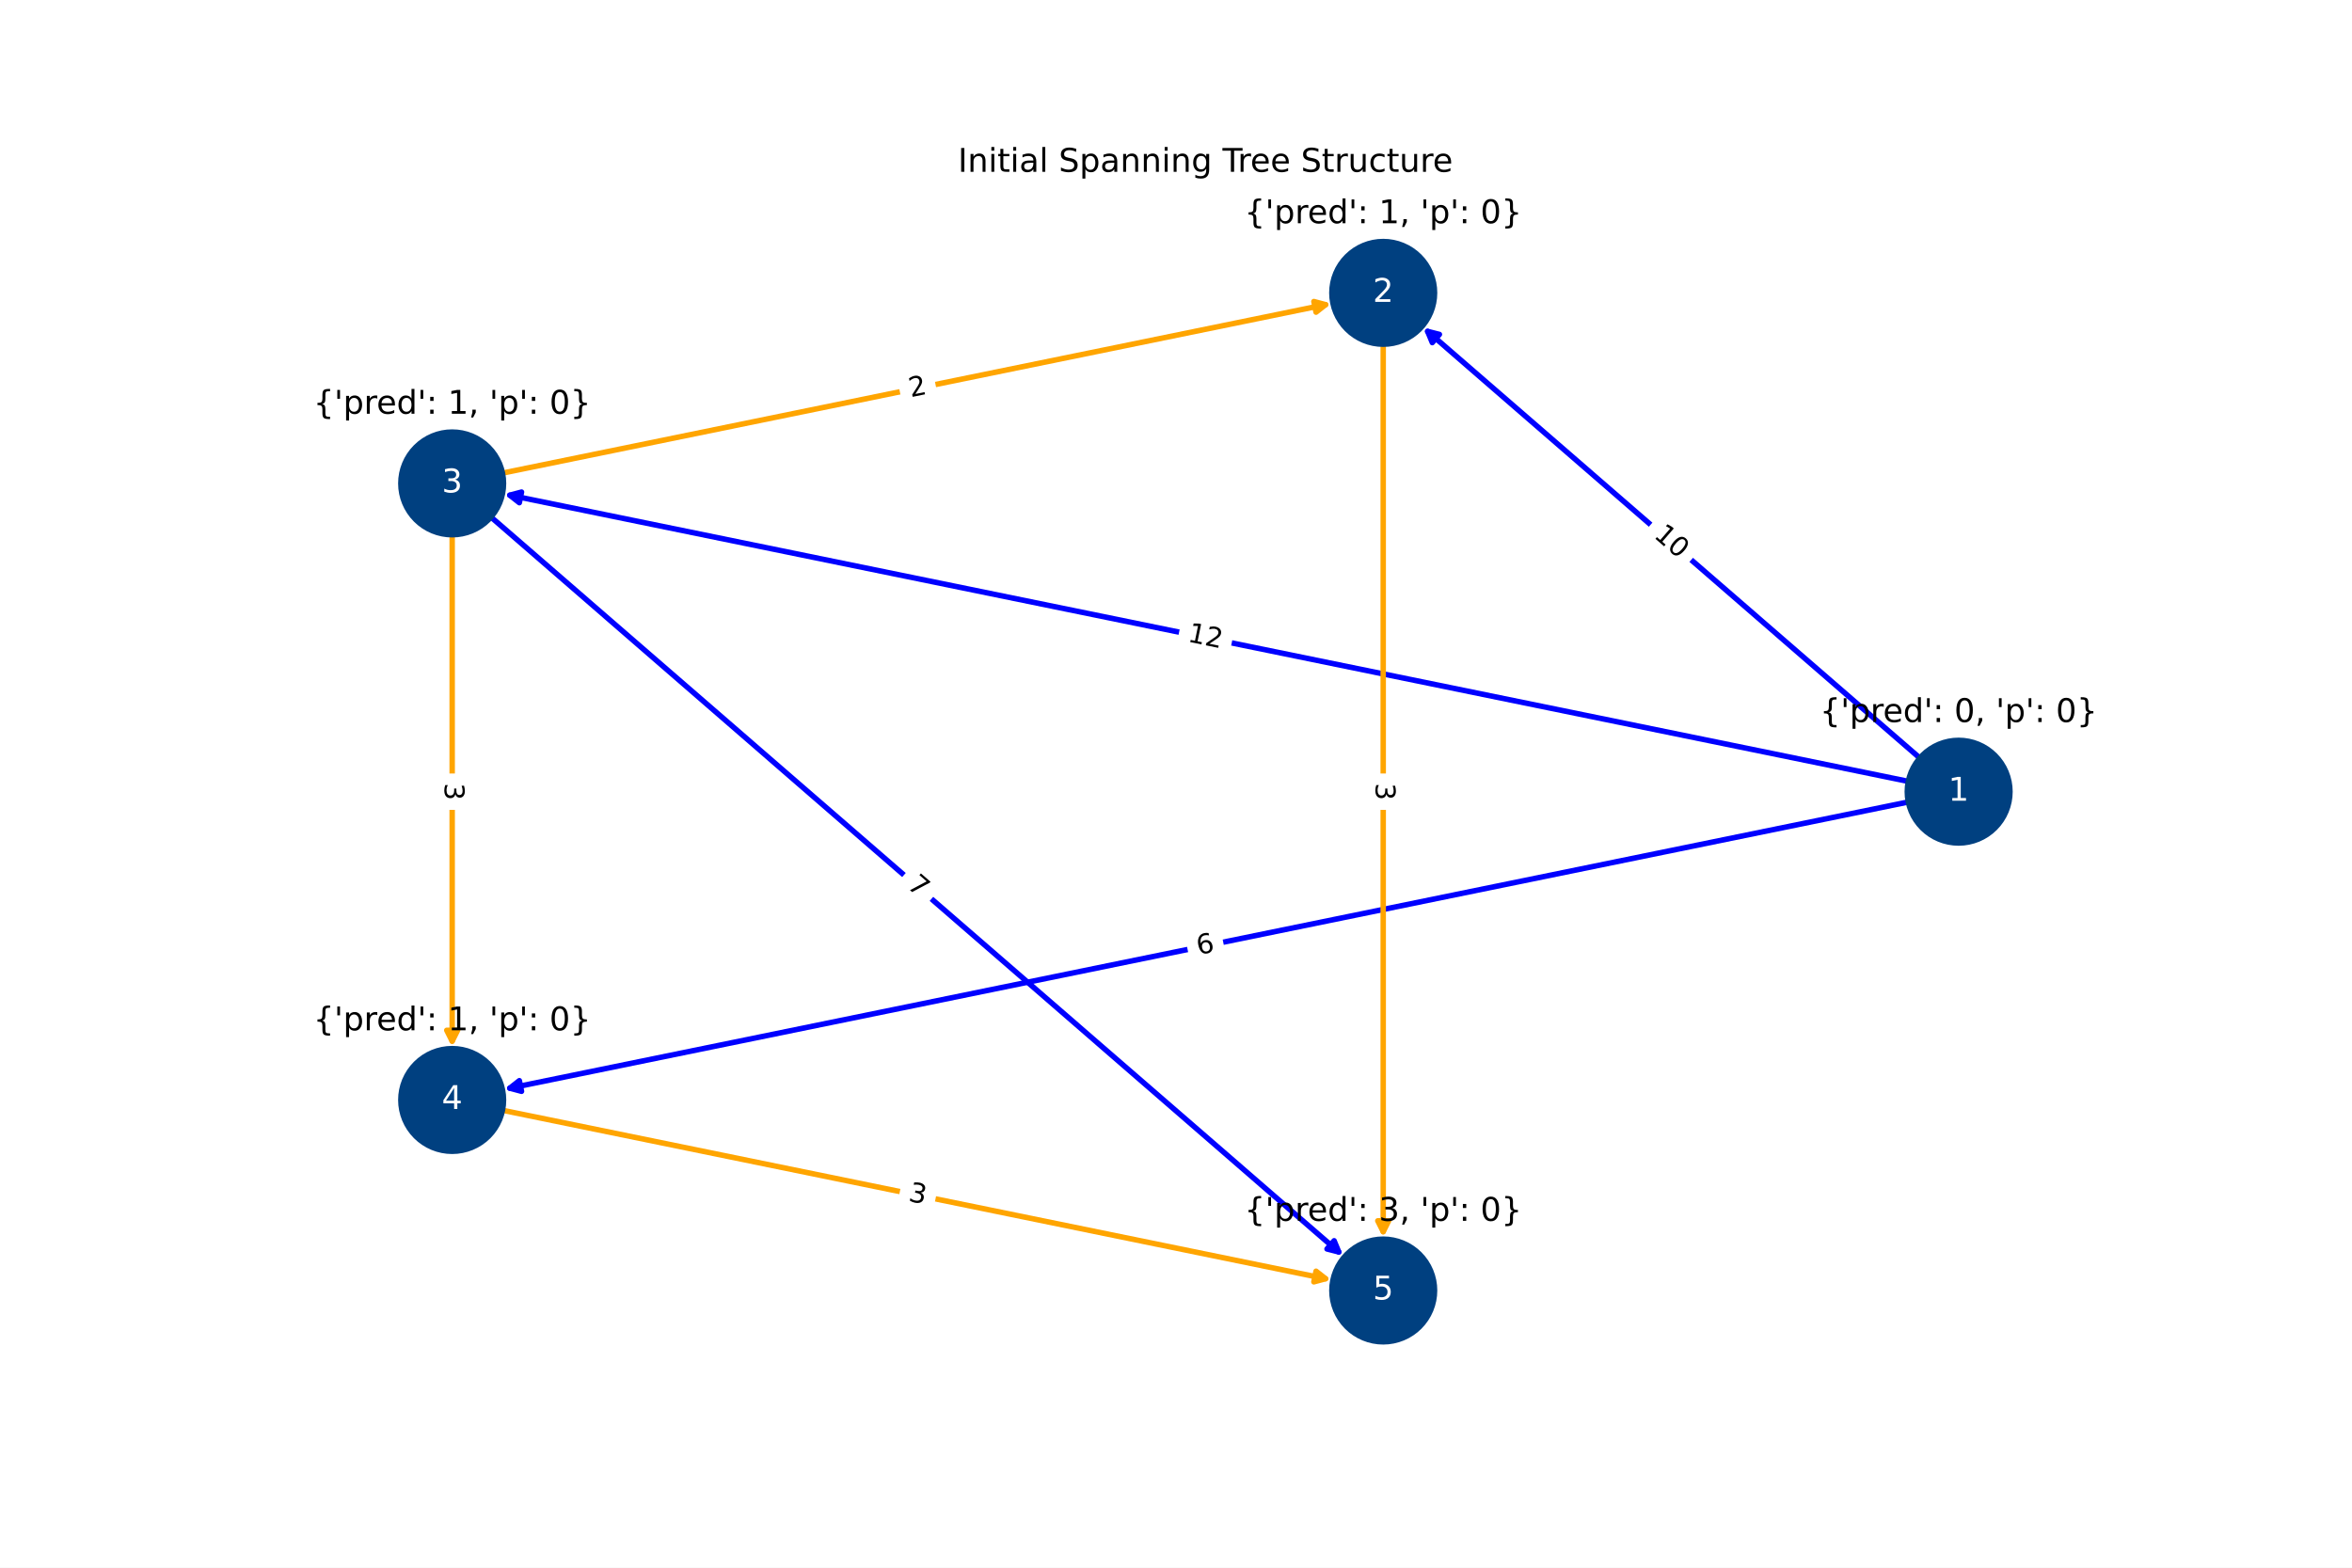
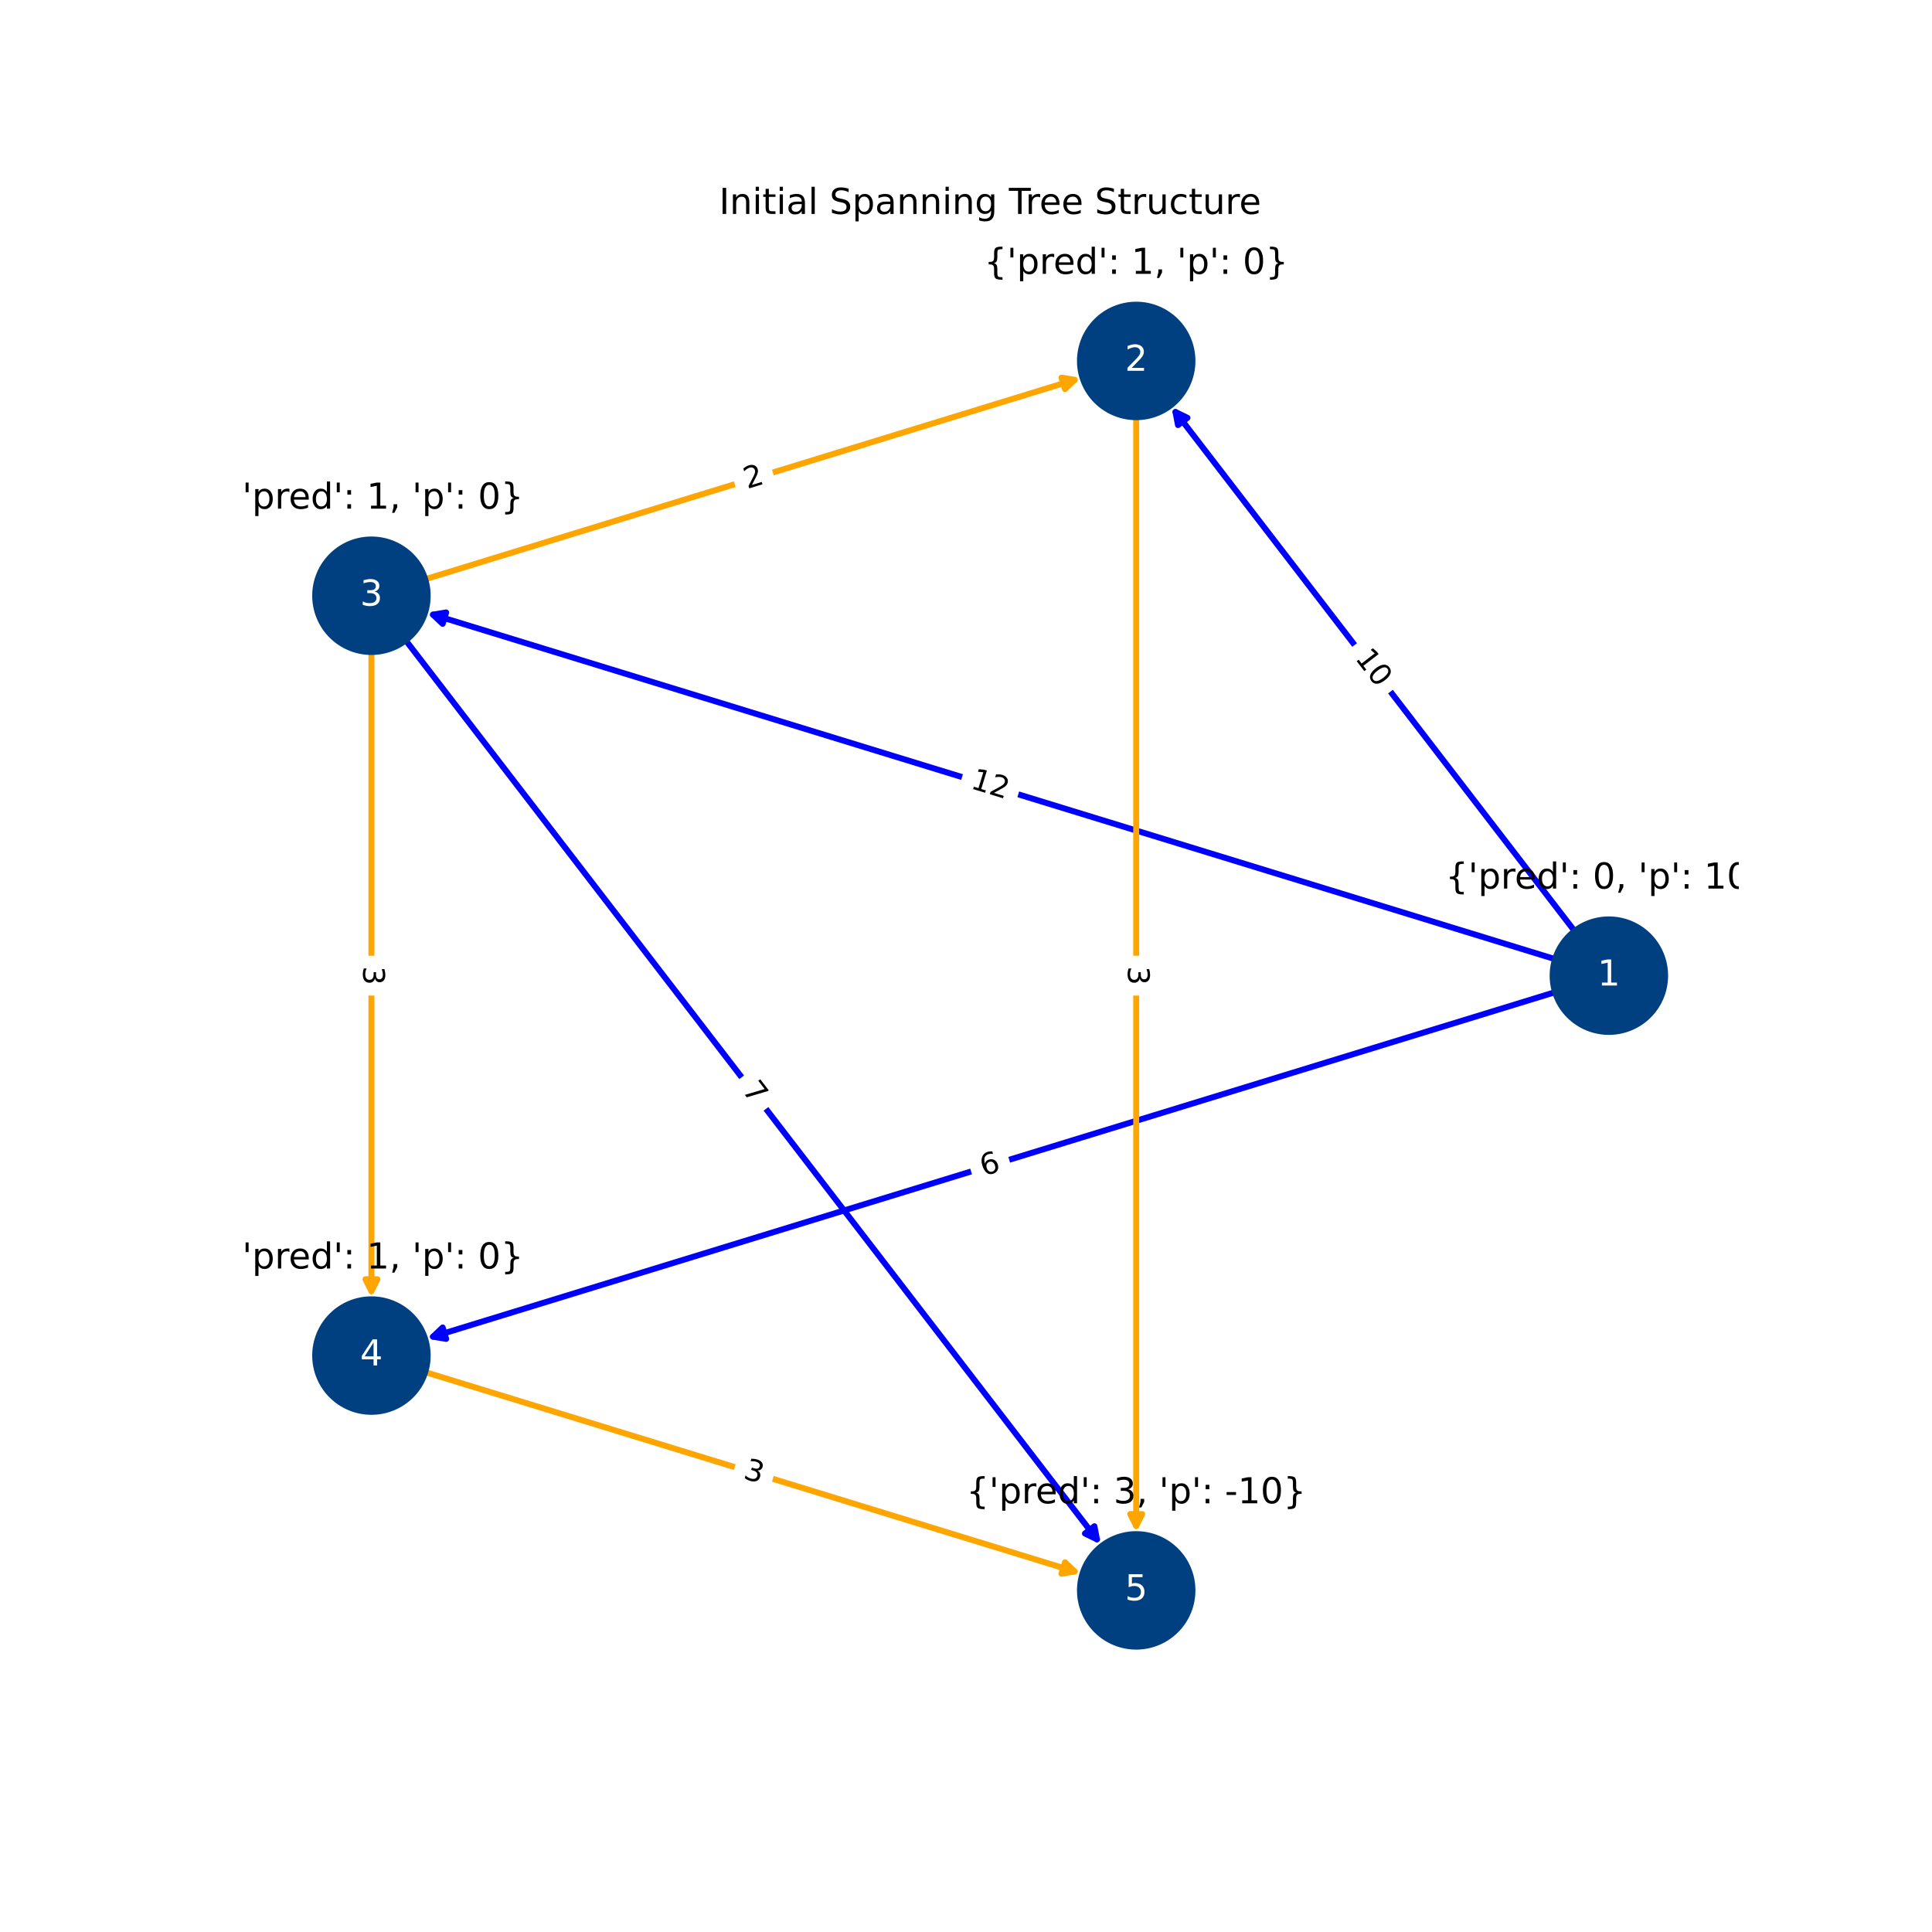
- <svg xmlns="http://www.w3.org/2000/svg" xmlns:xlink="http://www.w3.org/1999/xlink" width="864pt" height="576pt" viewBox="0 0 864 576" version="1.1">
+ <svg xmlns="http://www.w3.org/2000/svg" xmlns:xlink="http://www.w3.org/1999/xlink" width="648pt" height="648pt" viewBox="0 0 648 648" version="1.1">
  <defs>
    <style type="text/css">*{stroke-linejoin: round; stroke-linecap: butt}</style>
  </defs>
  <g id="figure_1">
    <g id="patch_1">
-       <path d="M 0 576  L 864 576  L 864 0  L 0 0  z " style="fill: #ffffff" />
+       <path d="M 0 648  L 648 648  L 648 0  L 0 0  z " style="fill: #ffffff" />
    </g>
    <g id="axes_1">
      <g id="patch_2">
-         <path d="M 704.861 278.192  Q 613.804 199.242 524.437 121.756  " clip-path="url(#p2f5da6d6e3)" style="fill: none; stroke: #0000ff; stroke-width: 2; stroke-linecap: round" />
-         <path d="M 526.149 125.888  L 524.437 121.756  L 528.769 122.865  z " clip-path="url(#p2f5da6d6e3)" style="fill: #0000ff; stroke: #0000ff; stroke-width: 2; stroke-linecap: round" />
+         <path d="M 527.818 311.89  Q 460.357 224.151 394.258 138.185  " clip-path="url(#pf2e2e668af)" style="fill: none; stroke: #0000ff; stroke-width: 2; stroke-linecap: round" />
+         <path d="M 395.11 142.575  L 394.258 138.185  L 398.281 140.137  z " clip-path="url(#pf2e2e668af)" style="fill: #0000ff; stroke: #0000ff; stroke-width: 2; stroke-linecap: round" />
      </g>
      <g id="patch_3">
-         <path d="M 700.525 286.997  Q 442.801 234.246 187.268 181.943  " clip-path="url(#p2f5da6d6e3)" style="fill: none; stroke: #0000ff; stroke-width: 2; stroke-linecap: round" />
-         <path d="M 190.786 184.704  L 187.268 181.943  L 191.588 180.785  z " clip-path="url(#p2f5da6d6e3)" style="fill: #0000ff; stroke: #0000ff; stroke-width: 2; stroke-linecap: round" />
+         <path d="M 521.106 321.556  Q 332.098 263.526 145.228 206.152  " clip-path="url(#pf2e2e668af)" style="fill: none; stroke: #0000ff; stroke-width: 2; stroke-linecap: round" />
+         <path d="M 148.465 209.238  L 145.228 206.152  L 149.639 205.414  z " clip-path="url(#pf2e2e668af)" style="fill: #0000ff; stroke: #0000ff; stroke-width: 2; stroke-linecap: round" />
      </g>
      <g id="patch_4">
-         <path d="M 700.525 294.763  Q 442.801 347.514 187.268 399.817  " clip-path="url(#p2f5da6d6e3)" style="fill: none; stroke: #0000ff; stroke-width: 2; stroke-linecap: round" />
-         <path d="M 191.588 400.975  L 187.268 399.817  L 190.786 397.056  z " clip-path="url(#p2f5da6d6e3)" style="fill: #0000ff; stroke: #0000ff; stroke-width: 2; stroke-linecap: round" />
+         <path d="M 521.106 332.924  Q 332.098 390.954 145.228 448.328  " clip-path="url(#pf2e2e668af)" style="fill: none; stroke: #0000ff; stroke-width: 2; stroke-linecap: round" />
+         <path d="M 149.639 449.066  L 145.228 448.328  L 148.465 445.242  z " clip-path="url(#pf2e2e668af)" style="fill: #0000ff; stroke: #0000ff; stroke-width: 2; stroke-linecap: round" />
      </g>
      <g id="patch_5">
-         <path d="M 508.119 126.973  Q 508.119 290.88 508.119 452.552  " clip-path="url(#p2f5da6d6e3)" style="fill: none; stroke: #ffa500; stroke-width: 2; stroke-linecap: round" />
-         <path d="M 510.119 448.552  L 508.119 452.552  L 506.119 448.552  z " clip-path="url(#p2f5da6d6e3)" style="fill: #ffa500; stroke: #ffa500; stroke-width: 2; stroke-linecap: round" />
+         <path d="M 381.089 140.422  Q 381.089 327.239 381.089 511.819  " clip-path="url(#pf2e2e668af)" style="fill: none; stroke: #ffa500; stroke-width: 2; stroke-linecap: round" />
+         <path d="M 383.089 507.819  L 381.089 511.819  L 379.089 507.819  z " clip-path="url(#pf2e2e668af)" style="fill: #ffa500; stroke: #ffa500; stroke-width: 2; stroke-linecap: round" />
      </g>
      <g id="patch_6">
-         <path d="M 185.078 173.728  Q 337.113 142.609 486.958 111.938  " clip-path="url(#p2f5da6d6e3)" style="fill: none; stroke: #ffa500; stroke-width: 2; stroke-linecap: round" />
-         <path d="M 482.638 110.781  L 486.958 111.938  L 483.44 114.7  z " clip-path="url(#p2f5da6d6e3)" style="fill: #ffa500; stroke: #ffa500; stroke-width: 2; stroke-linecap: round" />
+         <path d="M 143.089 194.13  Q 252.834 160.436 360.441 127.398  " clip-path="url(#pf2e2e668af)" style="fill: none; stroke: #ffa500; stroke-width: 2; stroke-linecap: round" />
+         <path d="M 356.03 126.66  L 360.441 127.398  L 357.204 130.483  z " clip-path="url(#pf2e2e668af)" style="fill: #ffa500; stroke: #ffa500; stroke-width: 2; stroke-linecap: round" />
      </g>
      <g id="patch_7">
-         <path d="M 180.736 190.297  Q 337.113 325.883 491.8 460.004  " clip-path="url(#p2f5da6d6e3)" style="fill: none; stroke: #0000ff; stroke-width: 2; stroke-linecap: round" />
-         <path d="M 490.088 455.872  L 491.8 460.004  L 487.468 458.894  z " clip-path="url(#p2f5da6d6e3)" style="fill: #0000ff; stroke: #0000ff; stroke-width: 2; stroke-linecap: round" />
+         <path d="M 136.382 215.163  Q 252.833 366.616 367.921 516.296  " clip-path="url(#pf2e2e668af)" style="fill: none; stroke: #0000ff; stroke-width: 2; stroke-linecap: round" />
+         <path d="M 367.069 511.906  L 367.921 516.296  L 363.898 514.344  z " clip-path="url(#pf2e2e668af)" style="fill: #0000ff; stroke: #0000ff; stroke-width: 2; stroke-linecap: round" />
      </g>
      <g id="patch_8">
-         <path d="M 166.106 196.979  Q 166.106 290.883 166.106 382.551  " clip-path="url(#p2f5da6d6e3)" style="fill: none; stroke: #ffa500; stroke-width: 2; stroke-linecap: round" />
-         <path d="M 168.106 378.551  L 166.106 382.551  L 164.106 378.551  z " clip-path="url(#p2f5da6d6e3)" style="fill: #ffa500; stroke: #ffa500; stroke-width: 2; stroke-linecap: round" />
+         <path d="M 124.579 219.175  Q 124.579 327.239 124.579 433.067  " clip-path="url(#pf2e2e668af)" style="fill: none; stroke: #ffa500; stroke-width: 2; stroke-linecap: round" />
+         <path d="M 126.579 429.067  L 124.579 433.067  L 122.579 429.067  z " clip-path="url(#pf2e2e668af)" style="fill: #ffa500; stroke: #ffa500; stroke-width: 2; stroke-linecap: round" />
      </g>
      <g id="patch_9">
-         <path d="M 185.078 408.032  Q 337.114 439.151 486.958 469.822  " clip-path="url(#p2f5da6d6e3)" style="fill: none; stroke: #ffa500; stroke-width: 2; stroke-linecap: round" />
-         <path d="M 483.44 467.06  L 486.958 469.822  L 482.638 470.979  z " clip-path="url(#p2f5da6d6e3)" style="fill: #ffa500; stroke: #ffa500; stroke-width: 2; stroke-linecap: round" />
+         <path d="M 143.089 460.35  Q 252.834 494.044 360.441 527.082  " clip-path="url(#pf2e2e668af)" style="fill: none; stroke: #ffa500; stroke-width: 2; stroke-linecap: round" />
+         <path d="M 357.204 523.997  L 360.441 527.082  L 356.03 527.82  z " clip-path="url(#pf2e2e668af)" style="fill: #ffa500; stroke: #ffa500; stroke-width: 2; stroke-linecap: round" />
      </g>
      <g id="text_1">
        <g id="patch_10">
-           <path d="M 603.864 200.998  L 613.478 209.334  Q 615.745 211.3 617.71 209.033  L 624.05 201.721  Q 626.016 199.454 623.749 197.489  L 614.135 189.153  Q 611.868 187.188 609.903 189.454  L 603.563 196.766  Q 601.597 199.033 603.864 200.998  z " clip-path="url(#p2f5da6d6e3)" style="fill: #ffffff; stroke: #ffffff; stroke-linejoin: miter" />
-         </g>
-         <g clip-path="url(#p2f5da6d6e3)">
-           <g transform="translate(607.1916 197.1604) rotate(-319.0731) scale(0.1 -0.1)">
+           <path d="M 450.262 223.883  L 458.019 233.971  Q 459.847 236.349 462.225 234.521  L 469.898 228.622  Q 472.276 226.793 470.447 224.415  L 462.691 214.327  Q 460.862 211.949 458.484 213.777  L 450.812 219.677  Q 448.434 221.505 450.262 223.883  z " clip-path="url(#pf2e2e668af)" style="fill: #ffffff; stroke: #ffffff; stroke-linejoin: miter" />
+         </g>
+         <g clip-path="url(#pf2e2e668af)">
+           <g transform="translate(454.2891 220.7872) rotate(-307.5564) scale(0.1 -0.1)">
            <defs>
              <path id="DejaVuSans-31" d="M 794 531  L 1825 531  L 1825 4091  L 703 3866  L 703 4441  L 1819 4666  L 2450 4666  L 2450 531  L 3481 531  L 3481 0  L 794 0  L 794 531  z " transform="scale(0.015625)" />
              <path id="DejaVuSans-30" d="M 2034 4250  Q 1547 4250 1301 3770  Q 1056 3291 1056 2328  Q 1056 1369 1301 889  Q 1547 409 2034 409  Q 2525 409 2770 889  Q 3016 1369 3016 2328  Q 3016 3291 2770 3770  Q 2525 4250 2034 4250  z M 2034 4750  Q 2819 4750 3233 4129  Q 3647 3509 3647 2328  Q 3647 1150 3233 529  Q 2819 -91 2034 -91  Q 1250 -91 836 529  Q 422 1150 422 2328  Q 422 3509 836 4129  Q 1250 4750 2034 4750  z " transform="scale(0.015625)" />
            </defs>
            <use xlink:href="#DejaVuSans-31" />
            <use xlink:href="#DejaVuSans-30" x="63.623" />
          </g>
        </g>
      </g>
      <g id="text_2">
        <g id="patch_11">
-           <path d="M 434.995 240.65  L 447.461 243.201  Q 450.4 243.803 451.002 240.864  L 452.943 231.382  Q 453.544 228.443 450.605 227.842  L 438.139 225.29  Q 435.2 224.688 434.598 227.627  L 432.657 237.109  Q 432.056 240.048 434.995 240.65  z " clip-path="url(#p2f5da6d6e3)" style="fill: #ffffff; stroke: #ffffff; stroke-linejoin: miter" />
-         </g>
-         <g clip-path="url(#p2f5da6d6e3)">
-           <g transform="translate(436.0134 235.6731) rotate(-348.4323) scale(0.1 -0.1)">
+           <path d="M 323.717 269.153  L 335.882 272.888  Q 338.749 273.768 339.63 270.9  L 342.47 261.648  Q 343.351 258.78 340.483 257.9  L 328.318 254.165  Q 325.451 253.285 324.57 256.152  L 321.73 265.404  Q 320.849 268.272 323.717 269.153  z " clip-path="url(#pf2e2e668af)" style="fill: #ffffff; stroke: #ffffff; stroke-linejoin: miter" />
+         </g>
+         <g clip-path="url(#pf2e2e668af)">
+           <g transform="translate(325.2078 264.2968) rotate(-342.9323) scale(0.1 -0.1)">
            <defs>
              <path id="DejaVuSans-32" d="M 1228 531  L 3431 531  L 3431 0  L 469 0  L 469 531  Q 828 903 1448 1529  Q 2069 2156 2228 2338  Q 2531 2678 2651 2914  Q 2772 3150 2772 3378  Q 2772 3750 2511 3984  Q 2250 4219 1831 4219  Q 1534 4219 1204 4116  Q 875 4013 500 3803  L 500 4441  Q 881 4594 1212 4672  Q 1544 4750 1819 4750  Q 2544 4750 2975 4387  Q 3406 4025 3406 3419  Q 3406 3131 3298 2873  Q 3191 2616 2906 2266  Q 2828 2175 2409 1742  Q 1991 1309 1228 531  z " transform="scale(0.015625)" />
            </defs>
            <use xlink:href="#DejaVuSans-31" />
            <use xlink:href="#DejaVuSans-32" x="63.623" />
          </g>
        </g>
      </g>
      <g id="text_3">
        <g id="patch_12">
-           <path d="M 441.255 355.832  L 447.489 354.556  Q 450.428 353.955 449.826 351.016  L 447.885 341.534  Q 447.284 338.595 444.345 339.197  L 438.111 340.472  Q 435.172 341.074 435.774 344.013  L 437.715 353.495  Q 438.316 356.434 441.255 355.832  z " clip-path="url(#p2f5da6d6e3)" style="fill: #ffffff; stroke: #ffffff; stroke-linejoin: miter" />
-         </g>
-         <g clip-path="url(#p2f5da6d6e3)">
-           <g transform="translate(440.2367 350.8556) rotate(-11.56765) scale(0.1 -0.1)">
+           <path d="M 331.36 399.381  L 337.442 397.514  Q 340.31 396.633 339.429 393.765  L 336.589 384.514  Q 335.708 381.646 332.84 382.526  L 326.758 384.394  Q 323.89 385.274 324.771 388.142  L 327.611 397.394  Q 328.492 400.262 331.36 399.381  z " clip-path="url(#pf2e2e668af)" style="fill: #ffffff; stroke: #ffffff; stroke-linejoin: miter" />
+         </g>
+         <g clip-path="url(#pf2e2e668af)">
+           <g transform="translate(329.8687 394.5252) rotate(-17.06771) scale(0.1 -0.1)">
            <defs>
              <path id="DejaVuSans-36" d="M 2113 2584  Q 1688 2584 1439 2293  Q 1191 2003 1191 1497  Q 1191 994 1439 701  Q 1688 409 2113 409  Q 2538 409 2786 701  Q 3034 994 3034 1497  Q 3034 2003 2786 2293  Q 2538 2584 2113 2584  z M 3366 4563  L 3366 3988  Q 3128 4100 2886 4159  Q 2644 4219 2406 4219  Q 1781 4219 1451 3797  Q 1122 3375 1075 2522  Q 1259 2794 1537 2939  Q 1816 3084 2150 3084  Q 2853 3084 3261 2657  Q 3669 2231 3669 1497  Q 3669 778 3244 343  Q 2819 -91 2113 -91  Q 1303 -91 875 529  Q 447 1150 447 2328  Q 447 3434 972 4092  Q 1497 4750 2381 4750  Q 2619 4750 2861 4703  Q 3103 4656 3366 4563  z " transform="scale(0.015625)" />
            </defs>
            <use xlink:href="#DejaVuSans-36" />
          </g>
        </g>
      </g>
      <g id="text_4">
        <g id="patch_13">
-           <path d="M 500.28 287.699  L 500.28 294.061  Q 500.28 297.061 503.28 297.061  L 512.958 297.061  Q 515.958 297.061 515.958 294.061  L 515.958 287.699  Q 515.958 284.699 512.958 284.699  L 503.28 284.699  Q 500.28 284.699 500.28 287.699  z " clip-path="url(#p2f5da6d6e3)" style="fill: #ffffff; stroke: #ffffff; stroke-linejoin: miter" />
-         </g>
-         <g clip-path="url(#p2f5da6d6e3)">
-           <g transform="translate(505.3593 287.6988) rotate(-270) scale(0.1 -0.1)">
+           <path d="M 373.25 324.059  L 373.25 330.421  Q 373.25 333.421 376.25 333.421  L 385.928 333.421  Q 388.928 333.421 388.928 330.421  L 388.928 324.059  Q 388.928 321.059 385.928 321.059  L 376.25 321.059  Q 373.25 321.059 373.25 324.059  z " clip-path="url(#pf2e2e668af)" style="fill: #ffffff; stroke: #ffffff; stroke-linejoin: miter" />
+         </g>
+         <g clip-path="url(#pf2e2e668af)">
+           <g transform="translate(378.3296 324.0587) rotate(-270) scale(0.1 -0.1)">
            <defs>
              <path id="DejaVuSans-33" d="M 2597 2516  Q 3050 2419 3304 2112  Q 3559 1806 3559 1356  Q 3559 666 3084 287  Q 2609 -91 1734 -91  Q 1441 -91 1130 -33  Q 819 25 488 141  L 488 750  Q 750 597 1062 519  Q 1375 441 1716 441  Q 2309 441 2620 675  Q 2931 909 2931 1356  Q 2931 1769 2642 2001  Q 2353 2234 1838 2234  L 1294 2234  L 1294 2753  L 1863 2753  Q 2328 2753 2575 2939  Q 2822 3125 2822 3475  Q 2822 3834 2567 4026  Q 2313 4219 1838 4219  Q 1578 4219 1281 4162  Q 984 4106 628 3988  L 628 4550  Q 988 4650 1302 4700  Q 1616 4750 1894 4750  Q 2613 4750 3031 4423  Q 3450 4097 3450 3541  Q 3450 3153 3228 2886  Q 3006 2619 2597 2516  z " transform="scale(0.015625)" />
            </defs>
            <use xlink:href="#DejaVuSans-33" />
          </g>
        </g>
      </g>
      <g id="text_5">
        <g id="patch_14">
-           <path d="M 335.568 150.927  L 341.801 149.651  Q 344.74 149.05 344.138 146.111  L 342.198 136.629  Q 341.596 133.69 338.657 134.291  L 332.424 135.567  Q 329.485 136.169 330.086 139.108  L 332.027 148.59  Q 332.628 151.529 335.568 150.927  z " clip-path="url(#p2f5da6d6e3)" style="fill: #ffffff; stroke: #ffffff; stroke-linejoin: miter" />
-         </g>
-         <g clip-path="url(#p2f5da6d6e3)">
-           <g transform="translate(334.5489 145.9505) rotate(-11.56765) scale(0.1 -0.1)">
+           <path d="M 252.094 168.863  L 258.176 166.996  Q 261.044 166.115 260.163 163.247  L 257.323 153.995  Q 256.442 151.127 253.575 152.008  L 247.492 153.875  Q 244.624 154.756 245.505 157.624  L 248.345 166.876  Q 249.226 169.743 252.094 168.863  z " clip-path="url(#pf2e2e668af)" style="fill: #ffffff; stroke: #ffffff; stroke-linejoin: miter" />
+         </g>
+         <g clip-path="url(#pf2e2e668af)">
+           <g transform="translate(250.6029 164.007) rotate(-17.06771) scale(0.1 -0.1)">
            <use xlink:href="#DejaVuSans-32" />
          </g>
        </g>
      </g>
      <g id="text_6">
        <g id="patch_15">
-           <path d="M 329.573 329.721  L 334.38 333.889  Q 336.647 335.854 338.612 333.587  L 344.953 326.275  Q 346.918 324.009 344.651 322.043  L 339.844 317.875  Q 337.577 315.91 335.612 318.177  L 329.272 325.489  Q 327.307 327.755 329.573 329.721  z " clip-path="url(#p2f5da6d6e3)" style="fill: #ffffff; stroke: #ffffff; stroke-linejoin: miter" />
-         </g>
-         <g clip-path="url(#p2f5da6d6e3)">
-           <g transform="translate(332.901 325.8828) rotate(-319.0732) scale(0.1 -0.1)">
+           <path d="M 244.681 368.874  L 248.559 373.917  Q 250.387 376.296 252.766 374.467  L 260.438 368.568  Q 262.816 366.739 260.988 364.361  L 257.11 359.317  Q 255.281 356.939 252.903 358.767  L 245.23 364.667  Q 242.852 366.495 244.681 368.874  z " clip-path="url(#pf2e2e668af)" style="fill: #ffffff; stroke: #ffffff; stroke-linejoin: miter" />
+         </g>
+         <g clip-path="url(#pf2e2e668af)">
+           <g transform="translate(248.7076 365.7772) rotate(-307.5564) scale(0.1 -0.1)">
            <defs>
              <path id="DejaVuSans-37" d="M 525 4666  L 3525 4666  L 3525 4397  L 1831 0  L 1172 0  L 2766 4134  L 525 4134  L 525 4666  z " transform="scale(0.015625)" />
            </defs>
            <use xlink:href="#DejaVuSans-37" />
          </g>
        </g>
      </g>
      <g id="text_7">
        <g id="patch_16">
-           <path d="M 158.267 287.699  L 158.267 294.061  Q 158.267 297.061 161.267 297.061  L 170.945 297.061  Q 173.945 297.061 173.945 294.061  L 173.945 287.699  Q 173.945 284.699 170.945 284.699  L 161.267 284.699  Q 158.267 284.699 158.267 287.699  z " clip-path="url(#p2f5da6d6e3)" style="fill: #ffffff; stroke: #ffffff; stroke-linejoin: miter" />
-         </g>
-         <g clip-path="url(#p2f5da6d6e3)">
-           <g transform="translate(163.3464 287.6988) rotate(-270) scale(0.1 -0.1)">
+           <path d="M 116.74 324.059  L 116.74 330.421  Q 116.74 333.421 119.74 333.421  L 129.418 333.421  Q 132.418 333.421 132.418 330.421  L 132.418 324.059  Q 132.418 321.059 129.418 321.059  L 119.74 321.059  Q 116.74 321.059 116.74 324.059  z " clip-path="url(#pf2e2e668af)" style="fill: #ffffff; stroke: #ffffff; stroke-linejoin: miter" />
+         </g>
+         <g clip-path="url(#pf2e2e668af)">
+           <g transform="translate(121.82 324.0588) rotate(-270) scale(0.1 -0.1)">
            <use xlink:href="#DejaVuSans-33" />
          </g>
        </g>
      </g>
      <g id="text_8">
        <g id="patch_17">
-           <path d="M 332.424 446.193  L 338.657 447.469  Q 341.596 448.07 342.198 445.131  L 344.138 435.649  Q 344.74 432.71 341.801 432.109  L 335.568 430.833  Q 332.628 430.231 332.027 433.17  L 330.086 442.652  Q 329.485 445.591 332.424 446.193  z " clip-path="url(#p2f5da6d6e3)" style="fill: #ffffff; stroke: #ffffff; stroke-linejoin: miter" />
-         </g>
-         <g clip-path="url(#p2f5da6d6e3)">
-           <g transform="translate(333.4423 441.2162) rotate(-348.4324) scale(0.1 -0.1)">
+           <path d="M 247.492 500.605  L 253.575 502.472  Q 256.442 503.353 257.323 500.485  L 260.163 491.233  Q 261.044 488.365 258.176 487.484  L 252.094 485.617  Q 249.226 484.737 248.345 487.604  L 245.505 496.856  Q 244.624 499.724 247.492 500.605  z " clip-path="url(#pf2e2e668af)" style="fill: #ffffff; stroke: #ffffff; stroke-linejoin: miter" />
+         </g>
+         <g clip-path="url(#pf2e2e668af)">
+           <g transform="translate(248.9832 495.7488) rotate(-342.9323) scale(0.1 -0.1)">
            <use xlink:href="#DejaVuSans-33" />
          </g>
        </g>
      </g>
      <g id="PathCollection_1">
        <defs>
-           <path id="mf35695ef80" d="M 0 19.365  C 5.136 19.365 10.062 17.325 13.693 13.693  C 17.325 10.062 19.365 5.136 19.365 0  C 19.365 -5.136 17.325 -10.062 13.693 -13.693  C 10.062 -17.325 5.136 -19.365 0 -19.365  C -5.136 -19.365 -10.062 -17.325 -13.693 -13.693  C -17.325 -10.062 -19.365 -5.136 -19.365 0  C -19.365 5.136 -17.325 10.062 -13.693 13.693  C -10.062 17.325 -5.136 19.365 0 19.365  z " style="stroke: #004080" />
+           <path id="m5c9964a9b5" d="M 0 19.365  C 5.136 19.365 10.062 17.325 13.693 13.693  C 17.325 10.062 19.365 5.136 19.365 0  C 19.365 -5.136 17.325 -10.062 13.693 -13.693  C 10.062 -17.325 5.136 -19.365 0 -19.365  C -5.136 -19.365 -10.062 -17.325 -13.693 -13.693  C -17.325 -10.062 -19.365 -5.136 -19.365 0  C -19.365 5.136 -17.325 10.062 -13.693 13.693  C -10.062 17.325 -5.136 19.365 0 19.365  z " style="stroke: #004080" />
        </defs>
-         <g clip-path="url(#p2f5da6d6e3)">
-           <use xlink:href="#mf35695ef80" x="719.494" y="290.88" style="fill: #004080; stroke: #004080" />
-           <use xlink:href="#mf35695ef80" x="508.119" y="107.607" style="fill: #004080; stroke: #004080" />
-           <use xlink:href="#mf35695ef80" x="166.106" y="177.611" style="fill: #004080; stroke: #004080" />
-           <use xlink:href="#mf35695ef80" x="166.106" y="404.149" style="fill: #004080; stroke: #004080" />
-           <use xlink:href="#mf35695ef80" x="508.119" y="474.153" style="fill: #004080; stroke: #004080" />
+         <g clip-path="url(#pf2e2e668af)">
+           <use xlink:href="#m5c9964a9b5" x="539.621" y="327.24" style="fill: #004080; stroke: #004080" />
+           <use xlink:href="#m5c9964a9b5" x="381.089" y="121.058" style="fill: #004080; stroke: #004080" />
+           <use xlink:href="#m5c9964a9b5" x="124.579" y="199.813" style="fill: #004080; stroke: #004080" />
+           <use xlink:href="#m5c9964a9b5" x="124.579" y="454.667" style="fill: #004080; stroke: #004080" />
+           <use xlink:href="#m5c9964a9b5" x="381.089" y="533.422" style="fill: #004080; stroke: #004080" />
        </g>
      </g>
      <g id="text_9">
-         <g clip-path="url(#p2f5da6d6e3)">
-           <g style="fill: #ffffff" transform="translate(715.6767 294.1913) scale(0.12 -0.12)">
+         <g clip-path="url(#pf2e2e668af)">
+           <g style="fill: #ffffff" transform="translate(535.8032 330.5513) scale(0.12 -0.12)">
            <use xlink:href="#DejaVuSans-31" />
          </g>
        </g>
      </g>
      <g id="text_10">
-         <g clip-path="url(#p2f5da6d6e3)">
-           <g style="fill: #ffffff" transform="translate(504.3011 110.9185) scale(0.12 -0.12)">
+         <g clip-path="url(#pf2e2e668af)">
+           <g style="fill: #ffffff" transform="translate(377.2715 124.3694) scale(0.12 -0.12)">
            <use xlink:href="#DejaVuSans-32" />
          </g>
        </g>
      </g>
      <g id="text_11">
-         <g clip-path="url(#p2f5da6d6e3)">
-           <g style="fill: #ffffff" transform="translate(162.2883 180.9225) scale(0.12 -0.12)">
+         <g clip-path="url(#pf2e2e668af)">
+           <g style="fill: #ffffff" transform="translate(120.7618 203.1239) scale(0.12 -0.12)">
            <use xlink:href="#DejaVuSans-33" />
          </g>
        </g>
      </g>
      <g id="text_12">
-         <g clip-path="url(#p2f5da6d6e3)">
-           <g style="fill: #ffffff" transform="translate(162.2883 407.46) scale(0.12 -0.12)">
+         <g clip-path="url(#pf2e2e668af)">
+           <g style="fill: #ffffff" transform="translate(120.7619 457.9786) scale(0.12 -0.12)">
            <defs>
              <path id="DejaVuSans-34" d="M 2419 4116  L 825 1625  L 2419 1625  L 2419 4116  z M 2253 4666  L 3047 4666  L 3047 1625  L 3713 1625  L 3713 1100  L 3047 1100  L 3047 0  L 2419 0  L 2419 1100  L 313 1100  L 313 1709  L 2253 4666  z " transform="scale(0.015625)" />
            </defs>
            <use xlink:href="#DejaVuSans-34" />
          </g>
        </g>
      </g>
      <g id="text_13">
-         <g clip-path="url(#p2f5da6d6e3)">
-           <g style="fill: #ffffff" transform="translate(504.3012 477.464) scale(0.12 -0.12)">
+         <g clip-path="url(#pf2e2e668af)">
+           <g style="fill: #ffffff" transform="translate(377.2715 536.7331) scale(0.12 -0.12)">
            <defs>
              <path id="DejaVuSans-35" d="M 691 4666  L 3169 4666  L 3169 4134  L 1269 4134  L 1269 2991  Q 1406 3038 1543 3061  Q 1681 3084 1819 3084  Q 2600 3084 3056 2656  Q 3513 2228 3513 1497  Q 3513 744 3044 326  Q 2575 -91 1722 -91  Q 1428 -91 1123 -41  Q 819 9 494 109  L 494 744  Q 775 591 1075 516  Q 1375 441 1709 441  Q 2250 441 2565 725  Q 2881 1009 2881 1497  Q 2881 1984 2565 2268  Q 2250 2553 1709 2553  Q 1456 2553 1204 2497  Q 953 2441 691 2322  L 691 4666  z " transform="scale(0.015625)" />
            </defs>
            <use xlink:href="#DejaVuSans-35" />
          </g>
        </g>
      </g>
      <g id="text_14">
-         <g clip-path="url(#p2f5da6d6e3)">
-           <g transform="translate(668.5073 265.2856) scale(0.12 -0.12)">
+         <g clip-path="url(#pf2e2e668af)">
+           <g transform="translate(484.8163 298.0324) scale(0.12 -0.12)">
            <defs>
              <path id="DejaVuSans-7b" d="M 3272 -594  L 3272 -1044  L 3078 -1044  Q 2300 -1044 2036 -812  Q 1772 -581 1772 109  L 1772 856  Q 1772 1328 1603 1509  Q 1434 1691 991 1691  L 800 1691  L 800 2138  L 991 2138  Q 1438 2138 1605 2317  Q 1772 2497 1772 2963  L 1772 3713  Q 1772 4403 2036 4633  Q 2300 4863 3078 4863  L 3272 4863  L 3272 4416  L 3059 4416  Q 2619 4416 2484 4278  Q 2350 4141 2350 3700  L 2350 2925  Q 2350 2434 2208 2212  Q 2066 1991 1722 1913  Q 2069 1828 2209 1606  Q 2350 1384 2350 897  L 2350 122  Q 2350 -319 2484 -456  Q 2619 -594 3059 -594  L 3272 -594  z " transform="scale(0.015625)" />
              <path id="DejaVuSans-27" d="M 1147 4666  L 1147 2931  L 616 2931  L 616 4666  L 1147 4666  z " transform="scale(0.015625)" />
              <path id="DejaVuSans-70" d="M 1159 525  L 1159 -1331  L 581 -1331  L 581 3500  L 1159 3500  L 1159 2969  Q 1341 3281 1617 3432  Q 1894 3584 2278 3584  Q 2916 3584 3314 3078  Q 3713 2572 3713 1747  Q 3713 922 3314 415  Q 2916 -91 2278 -91  Q 1894 -91 1617 61  Q 1341 213 1159 525  z M 3116 1747  Q 3116 2381 2855 2742  Q 2594 3103 2138 3103  Q 1681 3103 1420 2742  Q 1159 2381 1159 1747  Q 1159 1113 1420 752  Q 1681 391 2138 391  Q 2594 391 2855 752  Q 3116 1113 3116 1747  z " transform="scale(0.015625)" />
              <path id="DejaVuSans-72" d="M 2631 2963  Q 2534 3019 2420 3045  Q 2306 3072 2169 3072  Q 1681 3072 1420 2755  Q 1159 2438 1159 1844  L 1159 0  L 581 0  L 581 3500  L 1159 3500  L 1159 2956  Q 1341 3275 1631 3429  Q 1922 3584 2338 3584  Q 2397 3584 2469 3576  Q 2541 3569 2628 3553  L 2631 2963  z " transform="scale(0.015625)" />
              <path id="DejaVuSans-65" d="M 3597 1894  L 3597 1613  L 953 1613  Q 991 1019 1311 708  Q 1631 397 2203 397  Q 2534 397 2845 478  Q 3156 559 3463 722  L 3463 178  Q 3153 47 2828 -22  Q 2503 -91 2169 -91  Q 1331 -91 842 396  Q 353 884 353 1716  Q 353 2575 817 3079  Q 1281 3584 2069 3584  Q 2775 3584 3186 3129  Q 3597 2675 3597 1894  z M 3022 2063  Q 3016 2534 2758 2815  Q 2500 3097 2075 3097  Q 1594 3097 1305 2825  Q 1016 2553 972 2059  L 3022 2063  z " transform="scale(0.015625)" />
              <path id="DejaVuSans-64" d="M 2906 2969  L 2906 4863  L 3481 4863  L 3481 0  L 2906 0  L 2906 525  Q 2725 213 2448 61  Q 2172 -91 1784 -91  Q 1150 -91 751 415  Q 353 922 353 1747  Q 353 2572 751 3078  Q 1150 3584 1784 3584  Q 2172 3584 2448 3432  Q 2725 3281 2906 2969  z M 947 1747  Q 947 1113 1208 752  Q 1469 391 1925 391  Q 2381 391 2643 752  Q 2906 1113 2906 1747  Q 2906 2381 2643 2742  Q 2381 3103 1925 3103  Q 1469 3103 1208 2742  Q 947 2381 947 1747  z " transform="scale(0.015625)" />
              <path id="DejaVuSans-3a" d="M 750 794  L 1409 794  L 1409 0  L 750 0  L 750 794  z M 750 3309  L 1409 3309  L 1409 2516  L 750 2516  L 750 3309  z " transform="scale(0.015625)" />
              <path id="DejaVuSans-20" transform="scale(0.015625)" />
              <path id="DejaVuSans-2c" d="M 750 794  L 1409 794  L 1409 256  L 897 -744  L 494 -744  L 750 256  L 750 794  z " transform="scale(0.015625)" />
              <path id="DejaVuSans-7d" d="M 800 -594  L 1019 -594  Q 1456 -594 1589 -459  Q 1722 -325 1722 122  L 1722 897  Q 1722 1384 1862 1606  Q 2003 1828 2350 1913  Q 2003 1991 1862 2212  Q 1722 2434 1722 2925  L 1722 3700  Q 1722 4144 1589 4280  Q 1456 4416 1019 4416  L 800 4416  L 800 4863  L 997 4863  Q 1775 4863 2036 4633  Q 2297 4403 2297 3713  L 2297 2963  Q 2297 2497 2465 2317  Q 2634 2138 3078 2138  L 3272 2138  L 3272 1691  L 3078 1691  Q 2634 1691 2465 1509  Q 2297 1328 2297 856  L 2297 109  Q 2297 -581 2036 -812  Q 1775 -1044 997 -1044  L 800 -1044  L 800 -594  z " transform="scale(0.015625)" />
            </defs>
            <use xlink:href="#DejaVuSans-7b" />
            <use xlink:href="#DejaVuSans-27" x="63.623" />
            <use xlink:href="#DejaVuSans-70" x="91.113" />
            <use xlink:href="#DejaVuSans-72" x="154.59" />
            <use xlink:href="#DejaVuSans-65" x="193.453" />
            <use xlink:href="#DejaVuSans-64" x="254.977" />
            <use xlink:href="#DejaVuSans-27" x="318.453" />
            <use xlink:href="#DejaVuSans-3a" x="345.943" />
            <use xlink:href="#DejaVuSans-20" x="379.635" />
            <use xlink:href="#DejaVuSans-30" x="411.422" />
            <use xlink:href="#DejaVuSans-2c" x="475.045" />
            <use xlink:href="#DejaVuSans-20" x="506.832" />
            <use xlink:href="#DejaVuSans-27" x="538.619" />
            <use xlink:href="#DejaVuSans-70" x="566.109" />
            <use xlink:href="#DejaVuSans-27" x="629.586" />
            <use xlink:href="#DejaVuSans-3a" x="657.076" />
            <use xlink:href="#DejaVuSans-20" x="690.768" />
+             <use xlink:href="#DejaVuSans-31" x="722.555" />
+             <use xlink:href="#DejaVuSans-30" x="786.178" />
+             <use xlink:href="#DejaVuSans-7d" x="849.801" />
+           </g>
+         </g>
+       </g>
+       <g id="text_15">
+         <g clip-path="url(#pf2e2e668af)">
+           <g transform="translate(330.1021 91.85057) scale(0.12 -0.12)">
+             <use xlink:href="#DejaVuSans-7b" />
+             <use xlink:href="#DejaVuSans-27" x="63.623" />
+             <use xlink:href="#DejaVuSans-70" x="91.113" />
+             <use xlink:href="#DejaVuSans-72" x="154.59" />
+             <use xlink:href="#DejaVuSans-65" x="193.453" />
+             <use xlink:href="#DejaVuSans-64" x="254.977" />
+             <use xlink:href="#DejaVuSans-27" x="318.453" />
+             <use xlink:href="#DejaVuSans-3a" x="345.943" />
+             <use xlink:href="#DejaVuSans-20" x="379.635" />
+             <use xlink:href="#DejaVuSans-31" x="411.422" />
+             <use xlink:href="#DejaVuSans-2c" x="475.045" />
+             <use xlink:href="#DejaVuSans-20" x="506.832" />
+             <use xlink:href="#DejaVuSans-27" x="538.619" />
+             <use xlink:href="#DejaVuSans-70" x="566.109" />
+             <use xlink:href="#DejaVuSans-27" x="629.586" />
+             <use xlink:href="#DejaVuSans-3a" x="657.076" />
+             <use xlink:href="#DejaVuSans-20" x="690.768" />
            <use xlink:href="#DejaVuSans-30" x="722.555" />
            <use xlink:href="#DejaVuSans-7d" x="786.178" />
          </g>
        </g>
      </g>
-       <g id="text_15">
-         <g clip-path="url(#p2f5da6d6e3)">
-           <g transform="translate(457.1318 82.01287) scale(0.12 -0.12)">
+       <g id="text_16">
+         <g clip-path="url(#pf2e2e668af)">
+           <g transform="translate(73.59246 170.605) scale(0.12 -0.12)">
            <use xlink:href="#DejaVuSans-7b" />
            <use xlink:href="#DejaVuSans-27" x="63.623" />
            <use xlink:href="#DejaVuSans-70" x="91.113" />
            <use xlink:href="#DejaVuSans-72" x="154.59" />
            <use xlink:href="#DejaVuSans-65" x="193.453" />
            <use xlink:href="#DejaVuSans-64" x="254.977" />
            <use xlink:href="#DejaVuSans-27" x="318.453" />
            <use xlink:href="#DejaVuSans-3a" x="345.943" />
            <use xlink:href="#DejaVuSans-20" x="379.635" />
            <use xlink:href="#DejaVuSans-31" x="411.422" />
            <use xlink:href="#DejaVuSans-2c" x="475.045" />
            <use xlink:href="#DejaVuSans-20" x="506.832" />
            <use xlink:href="#DejaVuSans-27" x="538.619" />
            <use xlink:href="#DejaVuSans-70" x="566.109" />
            <use xlink:href="#DejaVuSans-27" x="629.586" />
            <use xlink:href="#DejaVuSans-3a" x="657.076" />
            <use xlink:href="#DejaVuSans-20" x="690.768" />
            <use xlink:href="#DejaVuSans-30" x="722.555" />
            <use xlink:href="#DejaVuSans-7d" x="786.178" />
          </g>
        </g>
      </g>
-       <g id="text_16">
-         <g clip-path="url(#p2f5da6d6e3)">
-           <g transform="translate(115.1189 152.0168) scale(0.12 -0.12)">
+       <g id="text_17">
+         <g clip-path="url(#pf2e2e668af)">
+           <g transform="translate(73.59248 425.4598) scale(0.12 -0.12)">
            <use xlink:href="#DejaVuSans-7b" />
            <use xlink:href="#DejaVuSans-27" x="63.623" />
            <use xlink:href="#DejaVuSans-70" x="91.113" />
            <use xlink:href="#DejaVuSans-72" x="154.59" />
            <use xlink:href="#DejaVuSans-65" x="193.453" />
            <use xlink:href="#DejaVuSans-64" x="254.977" />
            <use xlink:href="#DejaVuSans-27" x="318.453" />
            <use xlink:href="#DejaVuSans-3a" x="345.943" />
            <use xlink:href="#DejaVuSans-20" x="379.635" />
            <use xlink:href="#DejaVuSans-31" x="411.422" />
            <use xlink:href="#DejaVuSans-2c" x="475.045" />
            <use xlink:href="#DejaVuSans-20" x="506.832" />
            <use xlink:href="#DejaVuSans-27" x="538.619" />
            <use xlink:href="#DejaVuSans-70" x="566.109" />
            <use xlink:href="#DejaVuSans-27" x="629.586" />
            <use xlink:href="#DejaVuSans-3a" x="657.076" />
            <use xlink:href="#DejaVuSans-20" x="690.768" />
            <use xlink:href="#DejaVuSans-30" x="722.555" />
            <use xlink:href="#DejaVuSans-7d" x="786.178" />
          </g>
        </g>
      </g>
-       <g id="text_17">
-         <g clip-path="url(#p2f5da6d6e3)">
-           <g transform="translate(115.1189 378.5544) scale(0.12 -0.12)">
-             <use xlink:href="#DejaVuSans-7b" />
-             <use xlink:href="#DejaVuSans-27" x="63.623" />
-             <use xlink:href="#DejaVuSans-70" x="91.113" />
-             <use xlink:href="#DejaVuSans-72" x="154.59" />
-             <use xlink:href="#DejaVuSans-65" x="193.453" />
-             <use xlink:href="#DejaVuSans-64" x="254.977" />
-             <use xlink:href="#DejaVuSans-27" x="318.453" />
-             <use xlink:href="#DejaVuSans-3a" x="345.943" />
-             <use xlink:href="#DejaVuSans-20" x="379.635" />
-             <use xlink:href="#DejaVuSans-31" x="411.422" />
-             <use xlink:href="#DejaVuSans-2c" x="475.045" />
-             <use xlink:href="#DejaVuSans-20" x="506.832" />
-             <use xlink:href="#DejaVuSans-27" x="538.619" />
-             <use xlink:href="#DejaVuSans-70" x="566.109" />
-             <use xlink:href="#DejaVuSans-27" x="629.586" />
-             <use xlink:href="#DejaVuSans-3a" x="657.076" />
-             <use xlink:href="#DejaVuSans-20" x="690.768" />
-             <use xlink:href="#DejaVuSans-30" x="722.555" />
-             <use xlink:href="#DejaVuSans-7d" x="786.178" />
-           </g>
-         </g>
-       </g>
      <g id="text_18">
-         <g clip-path="url(#p2f5da6d6e3)">
-           <g transform="translate(457.1318 448.5583) scale(0.12 -0.12)">
+         <g clip-path="url(#pf2e2e668af)">
+           <g transform="translate(324.12 504.2142) scale(0.12 -0.12)">
+             <defs>
+               <path id="DejaVuSans-2d" d="M 313 2009  L 1997 2009  L 1997 1497  L 313 1497  L 313 2009  z " transform="scale(0.015625)" />
+             </defs>
            <use xlink:href="#DejaVuSans-7b" />
            <use xlink:href="#DejaVuSans-27" x="63.623" />
            <use xlink:href="#DejaVuSans-70" x="91.113" />
            <use xlink:href="#DejaVuSans-72" x="154.59" />
            <use xlink:href="#DejaVuSans-65" x="193.453" />
            <use xlink:href="#DejaVuSans-64" x="254.977" />
            <use xlink:href="#DejaVuSans-27" x="318.453" />
            <use xlink:href="#DejaVuSans-3a" x="345.943" />
            <use xlink:href="#DejaVuSans-20" x="379.635" />
            <use xlink:href="#DejaVuSans-33" x="411.422" />
            <use xlink:href="#DejaVuSans-2c" x="475.045" />
            <use xlink:href="#DejaVuSans-20" x="506.832" />
            <use xlink:href="#DejaVuSans-27" x="538.619" />
            <use xlink:href="#DejaVuSans-70" x="566.109" />
            <use xlink:href="#DejaVuSans-27" x="629.586" />
            <use xlink:href="#DejaVuSans-3a" x="657.076" />
            <use xlink:href="#DejaVuSans-20" x="690.768" />
-             <use xlink:href="#DejaVuSans-30" x="722.555" />
-             <use xlink:href="#DejaVuSans-7d" x="786.178" />
+             <use xlink:href="#DejaVuSans-2d" x="722.555" />
+             <use xlink:href="#DejaVuSans-31" x="758.639" />
+             <use xlink:href="#DejaVuSans-30" x="822.262" />
+             <use xlink:href="#DejaVuSans-7d" x="885.885" />
          </g>
        </g>
      </g>
      <g id="text_19">
-         <g transform="translate(351.8963 63.12) scale(0.12 -0.12)">
+         <g transform="translate(241.1962 71.76) scale(0.12 -0.12)">
          <defs>
            <path id="DejaVuSans-49" d="M 628 4666  L 1259 4666  L 1259 0  L 628 0  L 628 4666  z " transform="scale(0.015625)" />
            <path id="DejaVuSans-6e" d="M 3513 2113  L 3513 0  L 2938 0  L 2938 2094  Q 2938 2591 2744 2837  Q 2550 3084 2163 3084  Q 1697 3084 1428 2787  Q 1159 2491 1159 1978  L 1159 0  L 581 0  L 581 3500  L 1159 3500  L 1159 2956  Q 1366 3272 1645 3428  Q 1925 3584 2291 3584  Q 2894 3584 3203 3211  Q 3513 2838 3513 2113  z " transform="scale(0.015625)" />
            <path id="DejaVuSans-69" d="M 603 3500  L 1178 3500  L 1178 0  L 603 0  L 603 3500  z M 603 4863  L 1178 4863  L 1178 4134  L 603 4134  L 603 4863  z " transform="scale(0.015625)" />
            <path id="DejaVuSans-74" d="M 1172 4494  L 1172 3500  L 2356 3500  L 2356 3053  L 1172 3053  L 1172 1153  Q 1172 725 1289 603  Q 1406 481 1766 481  L 2356 481  L 2356 0  L 1766 0  Q 1100 0 847 248  Q 594 497 594 1153  L 594 3053  L 172 3053  L 172 3500  L 594 3500  L 594 4494  L 1172 4494  z " transform="scale(0.015625)" />
            <path id="DejaVuSans-61" d="M 2194 1759  Q 1497 1759 1228 1600  Q 959 1441 959 1056  Q 959 750 1161 570  Q 1363 391 1709 391  Q 2188 391 2477 730  Q 2766 1069 2766 1631  L 2766 1759  L 2194 1759  z M 3341 1997  L 3341 0  L 2766 0  L 2766 531  Q 2569 213 2275 61  Q 1981 -91 1556 -91  Q 1019 -91 701 211  Q 384 513 384 1019  Q 384 1609 779 1909  Q 1175 2209 1959 2209  L 2766 2209  L 2766 2266  Q 2766 2663 2505 2880  Q 2244 3097 1772 3097  Q 1472 3097 1187 3025  Q 903 2953 641 2809  L 641 3341  Q 956 3463 1253 3523  Q 1550 3584 1831 3584  Q 2591 3584 2966 3190  Q 3341 2797 3341 1997  z " transform="scale(0.015625)" />
            <path id="DejaVuSans-6c" d="M 603 4863  L 1178 4863  L 1178 0  L 603 0  L 603 4863  z " transform="scale(0.015625)" />
            <path id="DejaVuSans-53" d="M 3425 4513  L 3425 3897  Q 3066 4069 2747 4153  Q 2428 4238 2131 4238  Q 1616 4238 1336 4038  Q 1056 3838 1056 3469  Q 1056 3159 1242 3001  Q 1428 2844 1947 2747  L 2328 2669  Q 3034 2534 3370 2195  Q 3706 1856 3706 1288  Q 3706 609 3251 259  Q 2797 -91 1919 -91  Q 1588 -91 1214 -16  Q 841 59 441 206  L 441 856  Q 825 641 1194 531  Q 1563 422 1919 422  Q 2459 422 2753 634  Q 3047 847 3047 1241  Q 3047 1584 2836 1778  Q 2625 1972 2144 2069  L 1759 2144  Q 1053 2284 737 2584  Q 422 2884 422 3419  Q 422 4038 858 4394  Q 1294 4750 2059 4750  Q 2388 4750 2728 4690  Q 3069 4631 3425 4513  z " transform="scale(0.015625)" />
            <path id="DejaVuSans-67" d="M 2906 1791  Q 2906 2416 2648 2759  Q 2391 3103 1925 3103  Q 1463 3103 1205 2759  Q 947 2416 947 1791  Q 947 1169 1205 825  Q 1463 481 1925 481  Q 2391 481 2648 825  Q 2906 1169 2906 1791  z M 3481 434  Q 3481 -459 3084 -895  Q 2688 -1331 1869 -1331  Q 1566 -1331 1297 -1286  Q 1028 -1241 775 -1147  L 775 -588  Q 1028 -725 1275 -790  Q 1522 -856 1778 -856  Q 2344 -856 2625 -561  Q 2906 -266 2906 331  L 2906 616  Q 2728 306 2450 153  Q 2172 0 1784 0  Q 1141 0 747 490  Q 353 981 353 1791  Q 353 2603 747 3093  Q 1141 3584 1784 3584  Q 2172 3584 2450 3431  Q 2728 3278 2906 2969  L 2906 3500  L 3481 3500  L 3481 434  z " transform="scale(0.015625)" />
            <path id="DejaVuSans-54" d="M -19 4666  L 3928 4666  L 3928 4134  L 2272 4134  L 2272 0  L 1638 0  L 1638 4134  L -19 4134  L -19 4666  z " transform="scale(0.015625)" />
            <path id="DejaVuSans-75" d="M 544 1381  L 544 3500  L 1119 3500  L 1119 1403  Q 1119 906 1312 657  Q 1506 409 1894 409  Q 2359 409 2629 706  Q 2900 1003 2900 1516  L 2900 3500  L 3475 3500  L 3475 0  L 2900 0  L 2900 538  Q 2691 219 2414 64  Q 2138 -91 1772 -91  Q 1169 -91 856 284  Q 544 659 544 1381  z M 1991 3584  L 1991 3584  z " transform="scale(0.015625)" />
            <path id="DejaVuSans-63" d="M 3122 3366  L 3122 2828  Q 2878 2963 2633 3030  Q 2388 3097 2138 3097  Q 1578 3097 1268 2742  Q 959 2388 959 1747  Q 959 1106 1268 751  Q 1578 397 2138 397  Q 2388 397 2633 464  Q 2878 531 3122 666  L 3122 134  Q 2881 22 2623 -34  Q 2366 -91 2075 -91  Q 1284 -91 818 406  Q 353 903 353 1747  Q 353 2603 823 3093  Q 1294 3584 2113 3584  Q 2378 3584 2631 3529  Q 2884 3475 3122 3366  z " transform="scale(0.015625)" />
          </defs>
          <use xlink:href="#DejaVuSans-49" />
          <use xlink:href="#DejaVuSans-6e" x="29.492" />
          <use xlink:href="#DejaVuSans-69" x="92.871" />
          <use xlink:href="#DejaVuSans-74" x="120.654" />
          <use xlink:href="#DejaVuSans-69" x="159.863" />
          <use xlink:href="#DejaVuSans-61" x="187.646" />
          <use xlink:href="#DejaVuSans-6c" x="248.926" />
          <use xlink:href="#DejaVuSans-20" x="276.709" />
          <use xlink:href="#DejaVuSans-53" x="308.496" />
          <use xlink:href="#DejaVuSans-70" x="371.973" />
          <use xlink:href="#DejaVuSans-61" x="435.449" />
          <use xlink:href="#DejaVuSans-6e" x="496.729" />
          <use xlink:href="#DejaVuSans-6e" x="560.107" />
          <use xlink:href="#DejaVuSans-69" x="623.486" />
          <use xlink:href="#DejaVuSans-6e" x="651.27" />
          <use xlink:href="#DejaVuSans-67" x="714.648" />
          <use xlink:href="#DejaVuSans-20" x="778.125" />
          <use xlink:href="#DejaVuSans-54" x="809.912" />
          <use xlink:href="#DejaVuSans-72" x="856.246" />
          <use xlink:href="#DejaVuSans-65" x="895.109" />
          <use xlink:href="#DejaVuSans-65" x="956.633" />
          <use xlink:href="#DejaVuSans-20" x="1018.156" />
          <use xlink:href="#DejaVuSans-53" x="1049.943" />
          <use xlink:href="#DejaVuSans-74" x="1113.42" />
          <use xlink:href="#DejaVuSans-72" x="1152.629" />
          <use xlink:href="#DejaVuSans-75" x="1193.742" />
          <use xlink:href="#DejaVuSans-63" x="1257.121" />
          <use xlink:href="#DejaVuSans-74" x="1312.102" />
          <use xlink:href="#DejaVuSans-75" x="1351.311" />
          <use xlink:href="#DejaVuSans-72" x="1414.689" />
          <use xlink:href="#DejaVuSans-65" x="1453.553" />
        </g>
      </g>
    </g>
  </g>
  <defs>
-     <clipPath id="p2f5da6d6e3">
-       <rect x="108" y="69.12" width="669.6" height="443.52" />
+     <clipPath id="pf2e2e668af">
+       <rect x="81" y="77.76" width="502.2" height="498.96" />
    </clipPath>
  </defs>
</svg>
